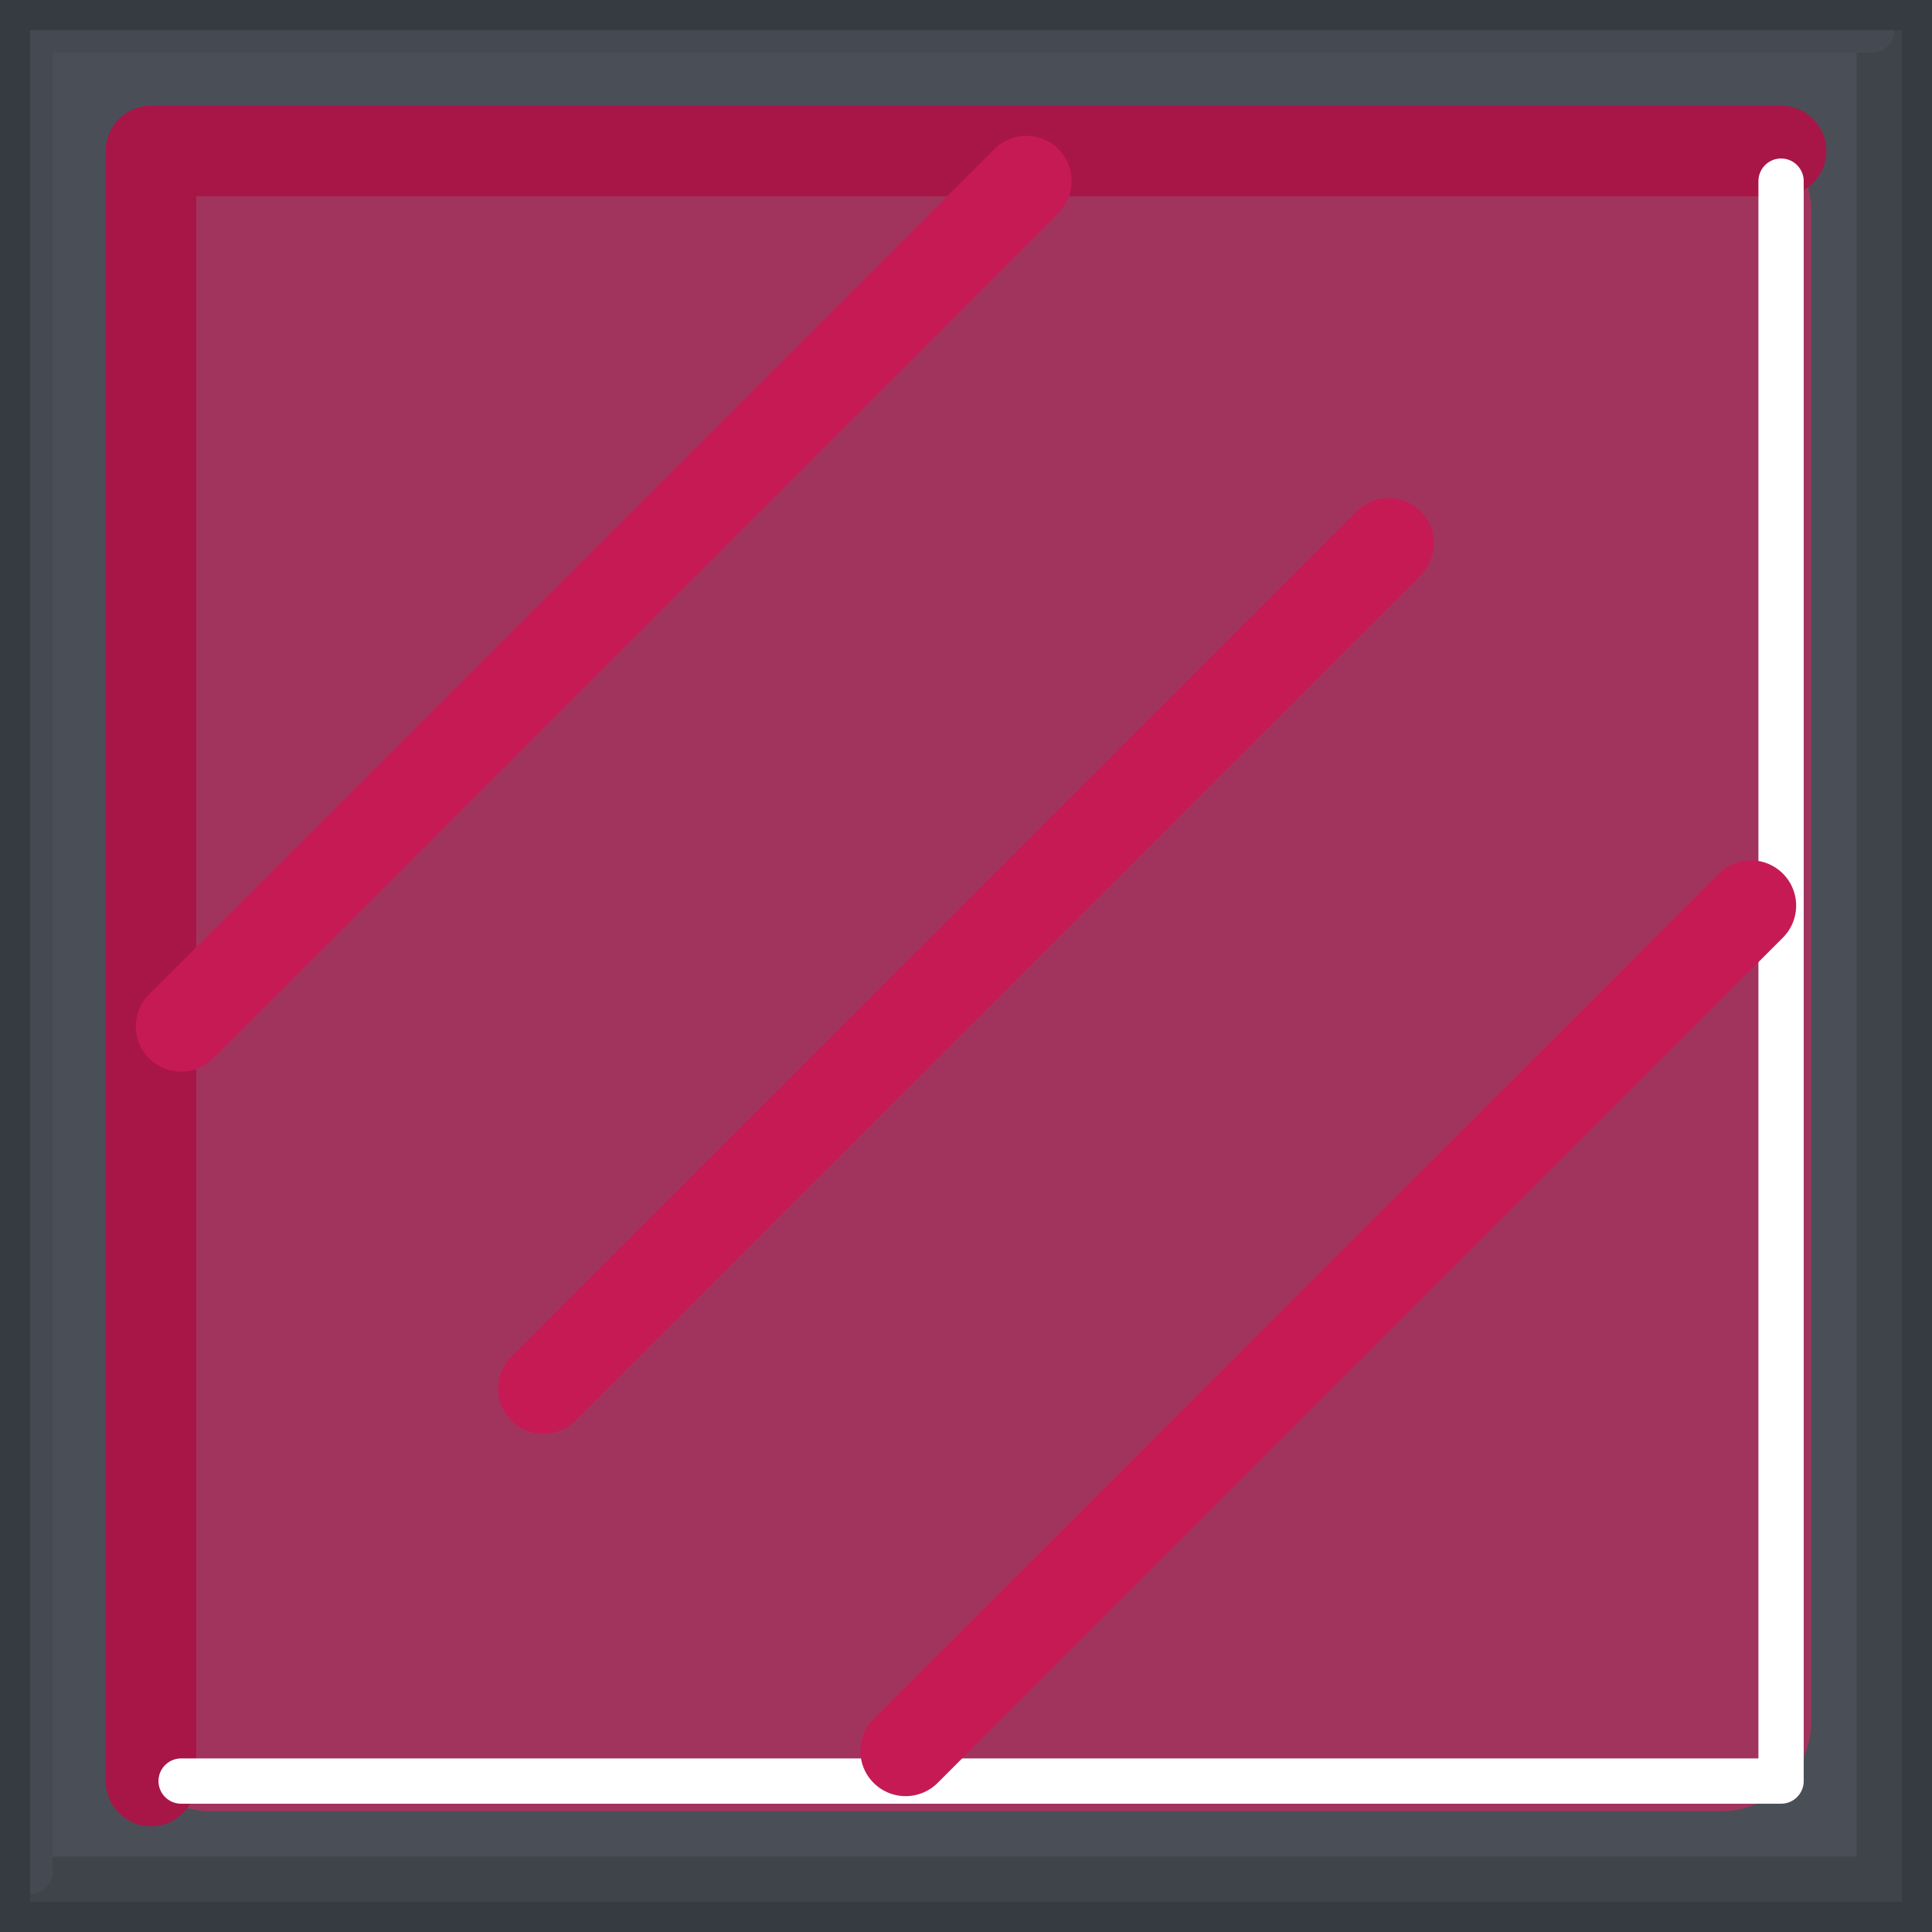
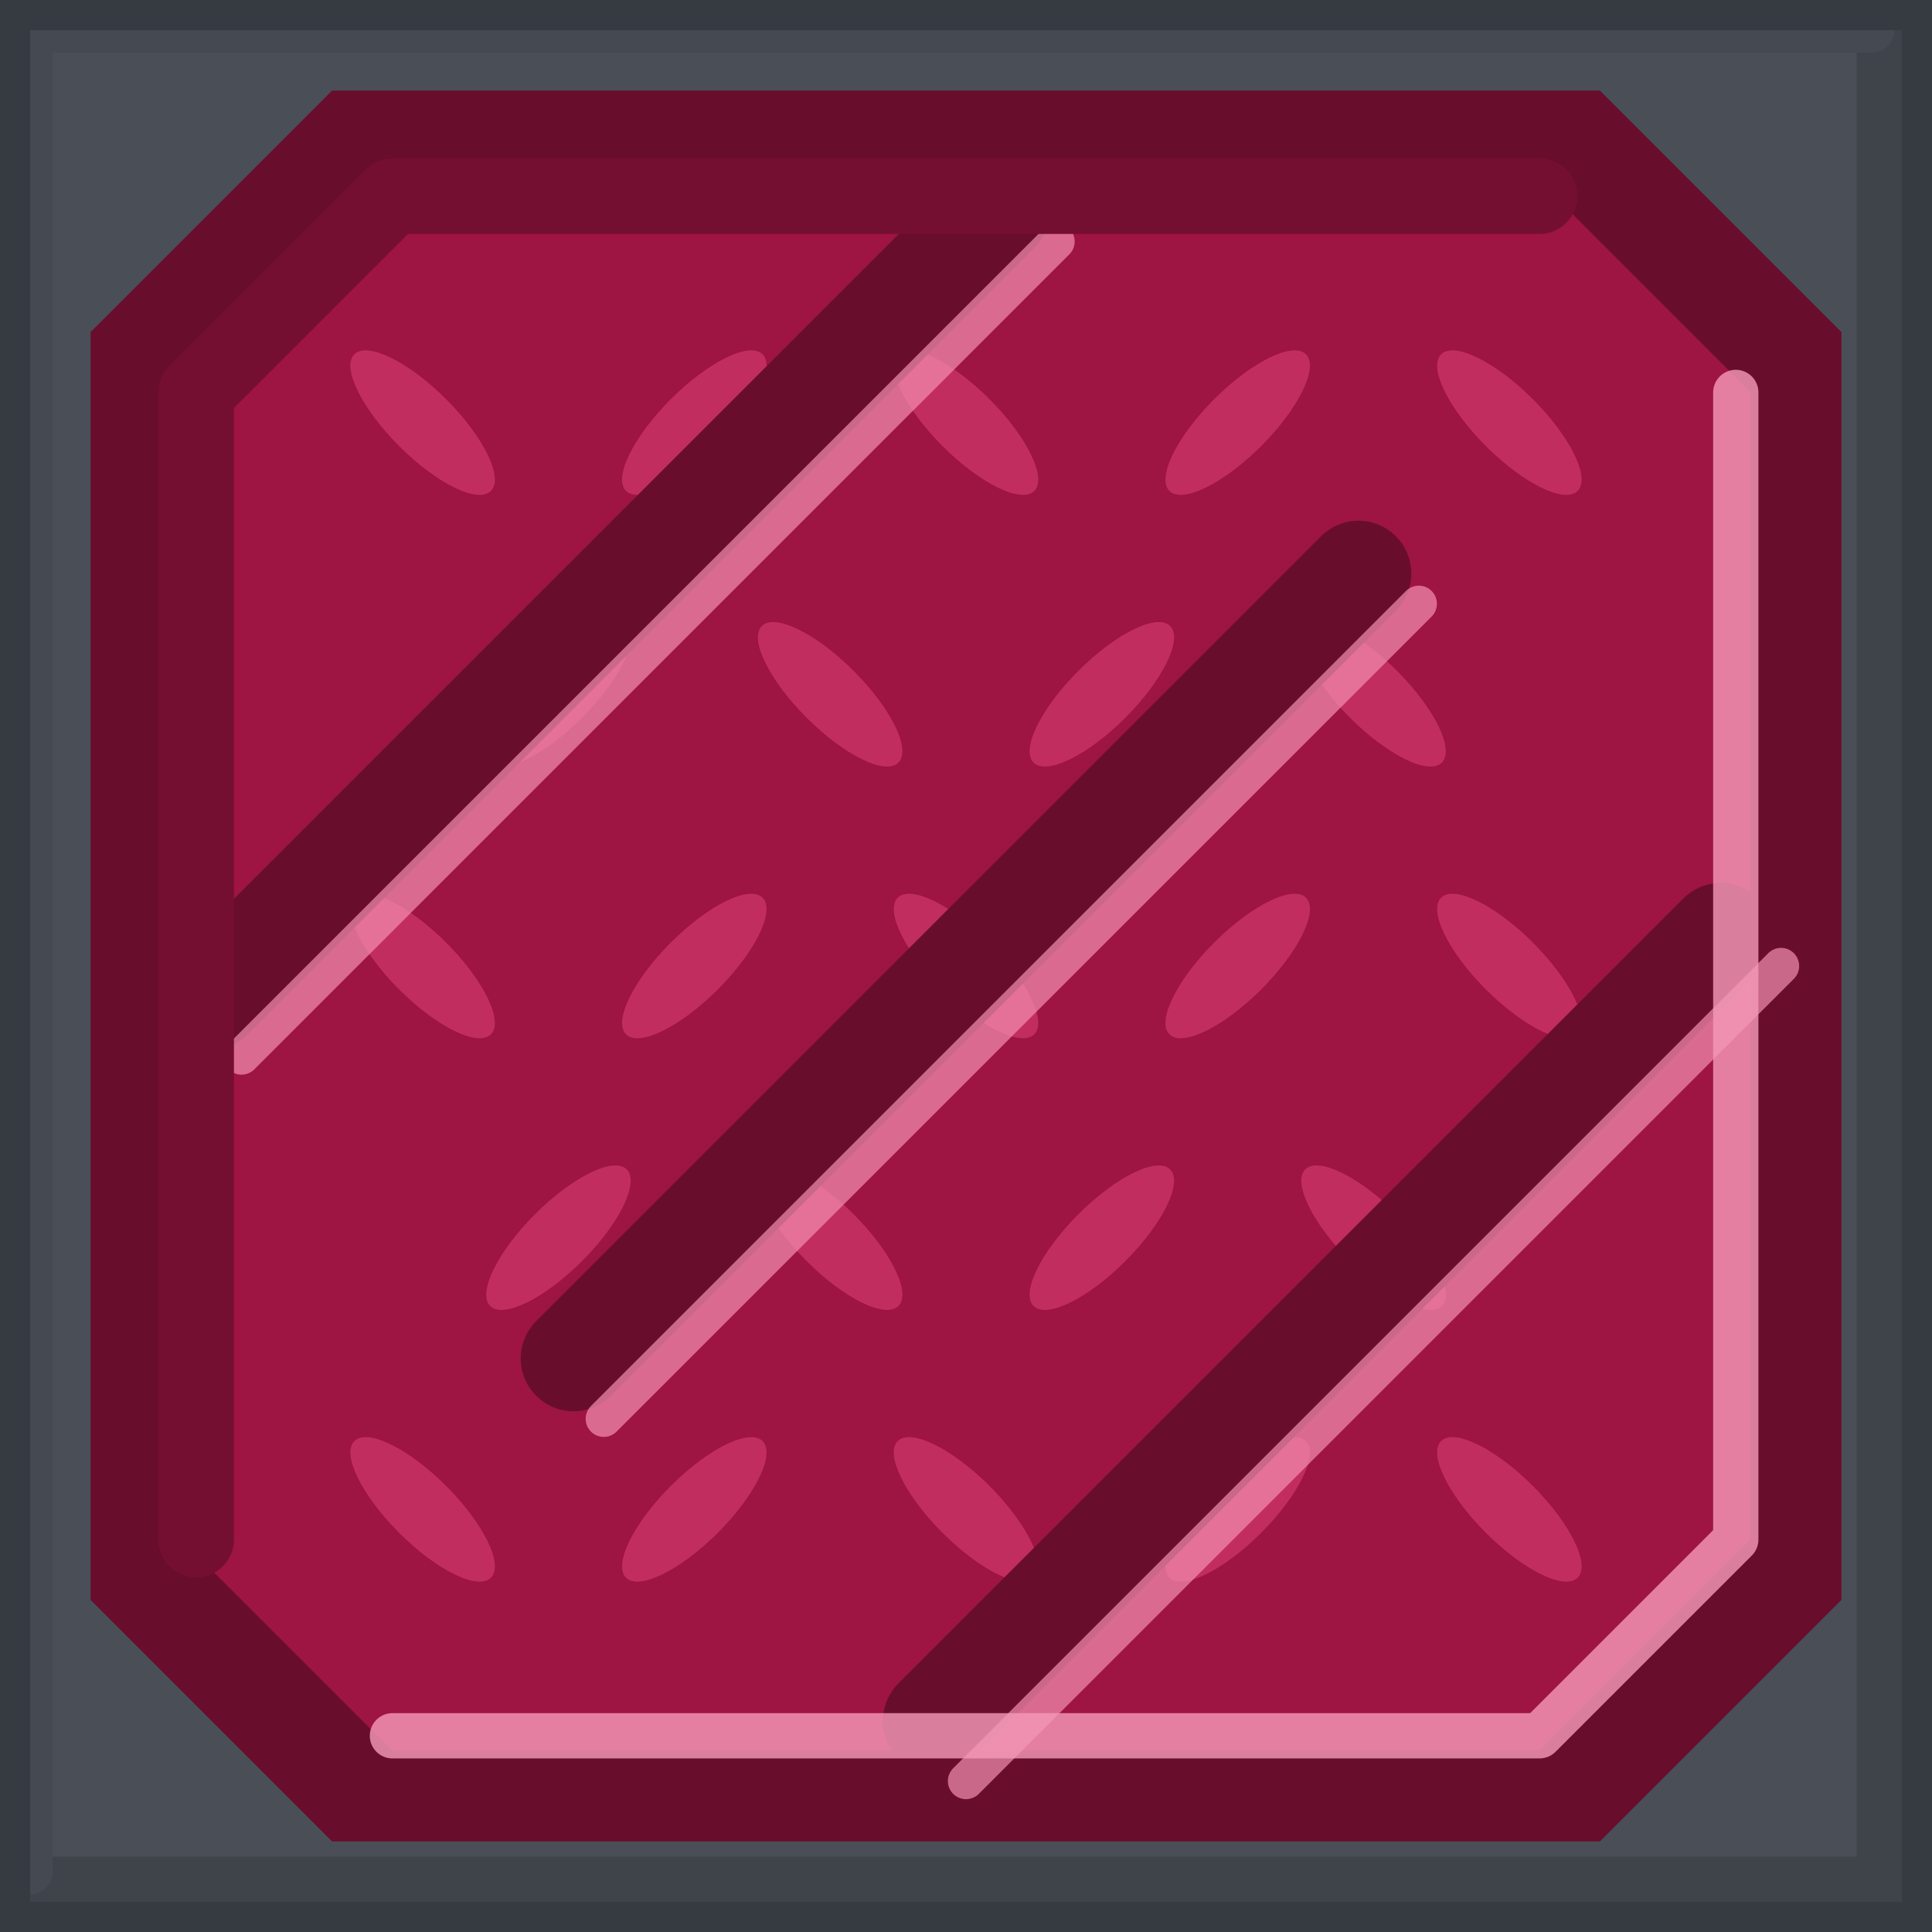
<svg xmlns="http://www.w3.org/2000/svg" viewBox="0 0 64 64">
  <rect x="0" y="0" width="64" height="64" fill="#4a4f57" />
  <path d="M1 63 H63 V1" fill="none" stroke="#3f434a" stroke-width="3" stroke-linejoin="round" stroke-linecap="round" />
  <path d="M1 62 V1 H62" fill="none" stroke="#454a52" stroke-width="1.5" stroke-linejoin="round" stroke-linecap="round" />
  <rect x="0" y="0" width="64" height="64" fill="none" stroke="#363a41" stroke-width="2" />
-   <rect x="4" y="4" width="56" height="56" rx="3" fill="#e91e63" opacity="0.55" />
-   <path d="M5 59 V5 H59" fill="none" stroke="#a81647" stroke-width="3" stroke-linejoin="round" stroke-linecap="round" />
-   <path d="M6 59 H59 V6" fill="none" stroke="#ffffff" stroke-width="1.5" stroke-linejoin="round" stroke-linecap="round" />
-   <path d="M6 34 L34 6" fill="none" stroke="#c61a54" stroke-width="3" stroke-linejoin="round" stroke-linecap="round" />
-   <path d="M18 46 L46 18" fill="none" stroke="#c61a54" stroke-width="3" stroke-linejoin="round" stroke-linecap="round" />
-   <path d="M30 58 L58 30" fill="none" stroke="#c61a54" stroke-width="3" stroke-linejoin="round" stroke-linecap="round" />
+   <polygon points="11,3 53,3 61,11 61,53 53,61 11,61 3,53 3,11" fill="#690d2d" />
+   <polygon points="13,6 51,6 58,13 58,51 51,58 13,58 6,51 6,13" fill="#9e1443" />
+   <ellipse cx="14" cy="14" rx="3.2" ry="1.1" fill="#ed4b82" opacity="0.45" transform="rotate(45 14 14)" />
+   <ellipse cx="23" cy="14" rx="3.2" ry="1.1" fill="#ed4b82" opacity="0.45" transform="rotate(-45 23 14)" />
+   <ellipse cx="32" cy="14" rx="3.2" ry="1.1" fill="#ed4b82" opacity="0.45" transform="rotate(45 32 14)" />
+   <ellipse cx="41" cy="14" rx="3.2" ry="1.1" fill="#ed4b82" opacity="0.45" transform="rotate(-45 41 14)" />
+   <ellipse cx="50" cy="14" rx="3.2" ry="1.1" fill="#ed4b82" opacity="0.45" transform="rotate(45 50 14)" />
+   <ellipse cx="18.5" cy="23" rx="3.2" ry="1.1" fill="#ed4b82" opacity="0.45" transform="rotate(-45 18.5 23)" />
+   <ellipse cx="27.5" cy="23" rx="3.2" ry="1.1" fill="#ed4b82" opacity="0.45" transform="rotate(45 27.5 23)" />
+   <ellipse cx="36.5" cy="23" rx="3.2" ry="1.1" fill="#ed4b82" opacity="0.45" transform="rotate(-45 36.5 23)" />
+   <ellipse cx="45.5" cy="23" rx="3.2" ry="1.1" fill="#ed4b82" opacity="0.45" transform="rotate(45 45.5 23)" />
+   <ellipse cx="14" cy="32" rx="3.2" ry="1.1" fill="#ed4b82" opacity="0.45" transform="rotate(45 14 32)" />
+   <ellipse cx="23" cy="32" rx="3.2" ry="1.1" fill="#ed4b82" opacity="0.45" transform="rotate(-45 23 32)" />
+   <ellipse cx="32" cy="32" rx="3.2" ry="1.1" fill="#ed4b82" opacity="0.45" transform="rotate(45 32 32)" />
+   <ellipse cx="41" cy="32" rx="3.2" ry="1.1" fill="#ed4b82" opacity="0.45" transform="rotate(-45 41 32)" />
+   <ellipse cx="50" cy="32" rx="3.2" ry="1.1" fill="#ed4b82" opacity="0.45" transform="rotate(45 50 32)" />
+   <ellipse cx="18.5" cy="41" rx="3.2" ry="1.1" fill="#ed4b82" opacity="0.45" transform="rotate(-45 18.5 41)" />
+   <ellipse cx="27.5" cy="41" rx="3.2" ry="1.1" fill="#ed4b82" opacity="0.45" transform="rotate(45 27.5 41)" />
+   <ellipse cx="36.5" cy="41" rx="3.2" ry="1.1" fill="#ed4b82" opacity="0.45" transform="rotate(-45 36.5 41)" />
+   <ellipse cx="45.5" cy="41" rx="3.2" ry="1.1" fill="#ed4b82" opacity="0.45" transform="rotate(45 45.5 41)" />
+   <ellipse cx="14" cy="50" rx="3.2" ry="1.1" fill="#ed4b82" opacity="0.45" transform="rotate(45 14 50)" />
+   <ellipse cx="23" cy="50" rx="3.2" ry="1.1" fill="#ed4b82" opacity="0.45" transform="rotate(-45 23 50)" />
+   <ellipse cx="32" cy="50" rx="3.2" ry="1.1" fill="#ed4b82" opacity="0.45" transform="rotate(45 32 50)" />
+   <ellipse cx="41" cy="50" rx="3.2" ry="1.1" fill="#ed4b82" opacity="0.45" transform="rotate(-45 41 50)" />
+   <ellipse cx="50" cy="50" rx="3.2" ry="1.1" fill="#ed4b82" opacity="0.45" transform="rotate(45 50 50)" />
+   <g>
+     <path d="M7 33 L33 7" fill="none" stroke="#690d2d" stroke-width="3.5" stroke-linejoin="round" stroke-linecap="round" />
+     <path d="M8 35 L35 8" fill="none" stroke="#f48fb1" stroke-width="1.2" stroke-linejoin="round" stroke-linecap="round" opacity="0.7" />
+   </g>
+   <g>
+     <path d="M19 45 L45 19" fill="none" stroke="#690d2d" stroke-width="3.5" stroke-linejoin="round" stroke-linecap="round" />
+     <path d="M20 47 L47 20" fill="none" stroke="#f48fb1" stroke-width="1.2" stroke-linejoin="round" stroke-linecap="round" opacity="0.7" />
+   </g>
+   <g>
+     <path d="M31 57 L57 31" fill="none" stroke="#690d2d" stroke-width="3.5" stroke-linejoin="round" stroke-linecap="round" />
+     <path d="M32 59 L59 32" fill="none" stroke="#f48fb1" stroke-width="1.2" stroke-linejoin="round" stroke-linecap="round" opacity="0.7" />
+   </g>
+   <path d="M6.5 51 V13 L13 6.5 H51" fill="none" stroke="#750f32" stroke-width="2.5" stroke-linejoin="round" stroke-linecap="round" />
+   <path d="M57.5 13 V51 L51 57.5 H13" fill="none" stroke="#f59ab9" stroke-width="1.5" stroke-linejoin="round" stroke-linecap="round" opacity="0.8" />
</svg>
